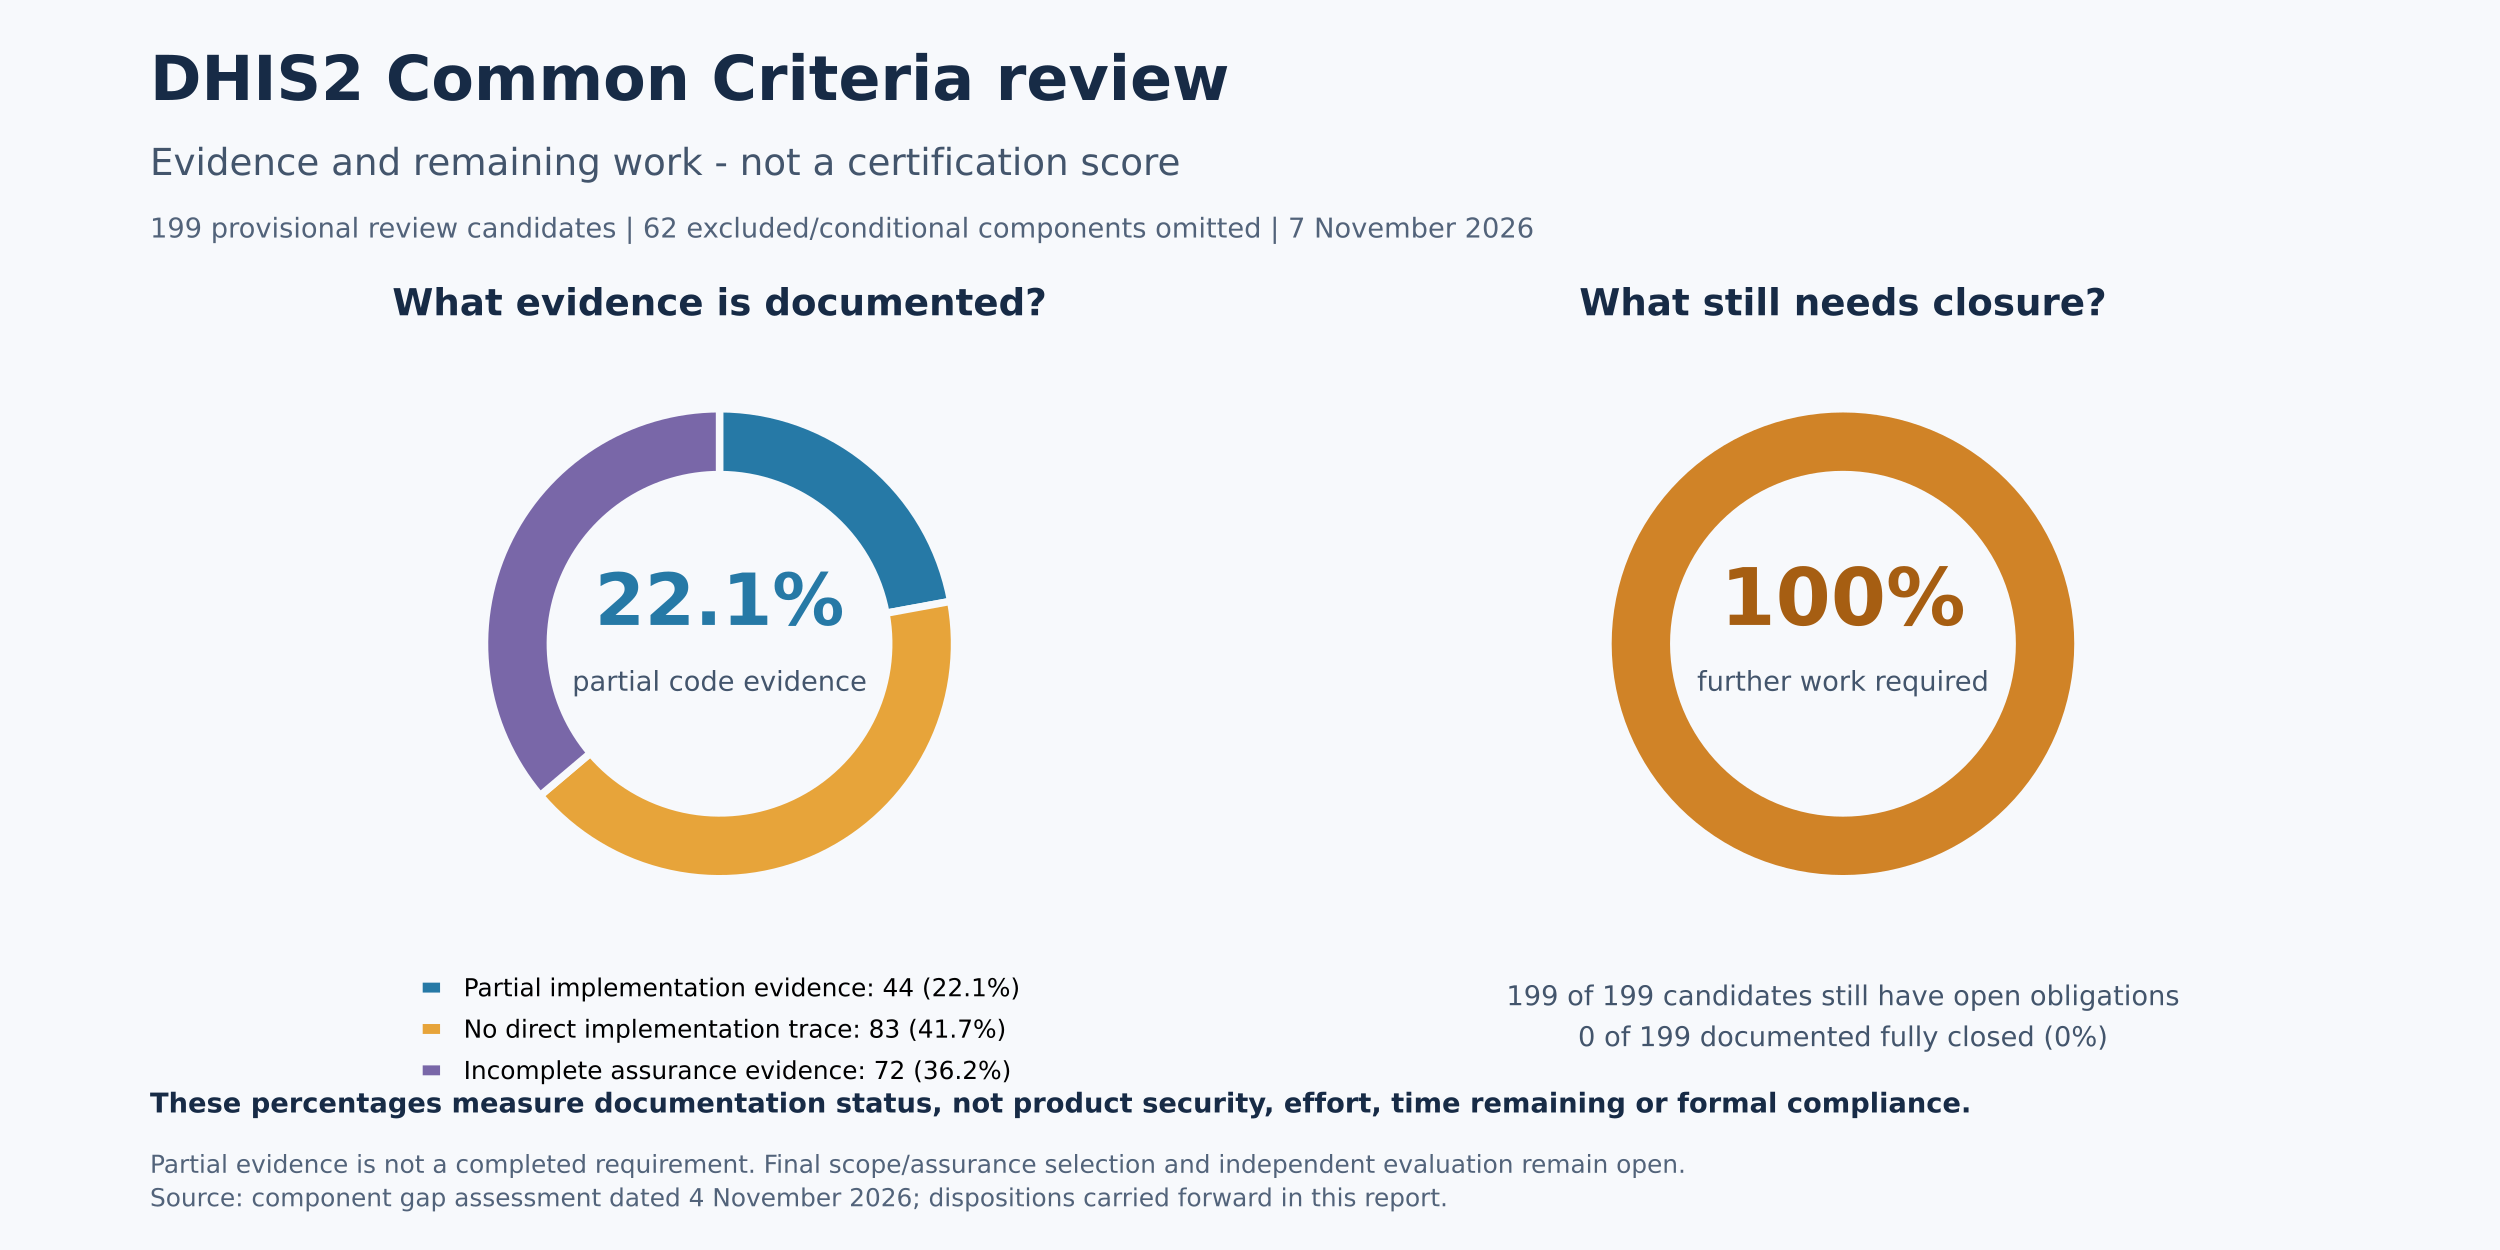
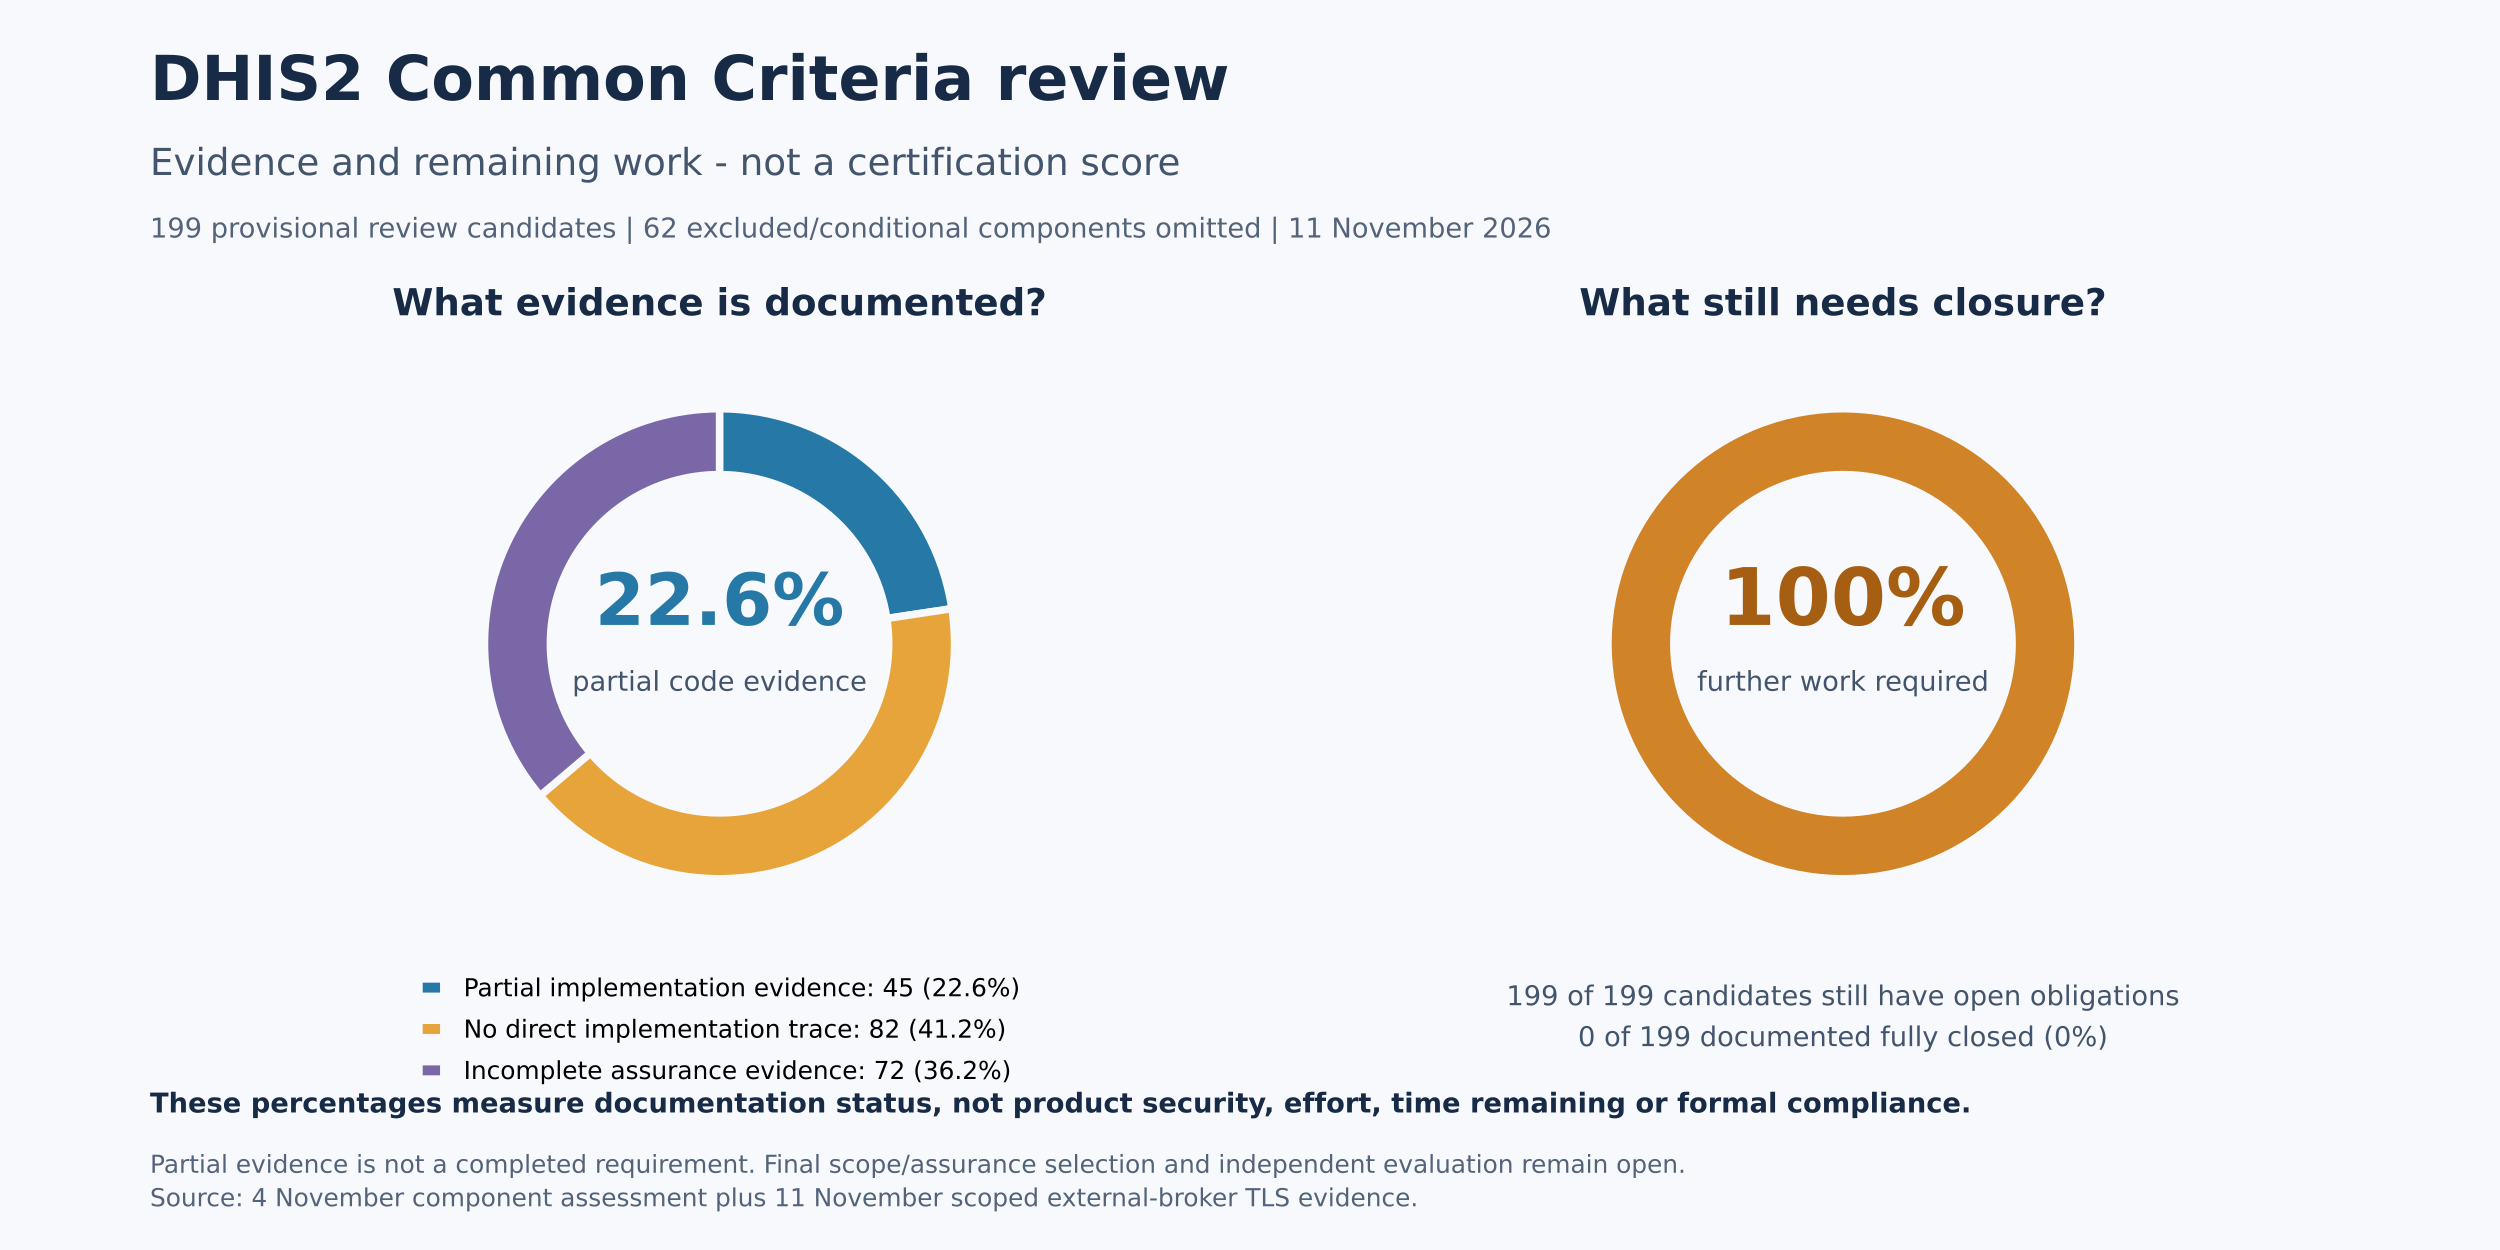
<svg xmlns="http://www.w3.org/2000/svg" width="1008pt" height="504pt" viewBox="0 0 1008 504" version="1.1">
  <defs>
    <style type="text/css">*{stroke-linejoin: round; stroke-linecap: butt}</style>
  </defs>
  <g id="figure_1">
    <g id="patch_1">
-       <path d="M 0 504  L 1008 504  L 1008 0  L 0 0  z " style="fill: #f7f9fc" />
+       <path d="M 0 504 L 1008 504 L 1008 0 L 0 0 z " style="fill: #f7f9fc" />
    </g>
    <g id="axes_1">
      <g id="patch_2">
-         <path d="M 383.312 242.452  C 379.312 220.659 367.791 200.945 350.768 186.763  C 333.745 172.58 312.275 164.808 290.118 164.808  L 290.118 191.339  C 306.071 191.339 321.529 196.934 333.786 207.146  C 346.043 217.357 354.337 231.551 357.218 247.242  z " style="fill: #2679a6; stroke: #f7f9fc; stroke-width: 3; stroke-linejoin: miter" />
+         <path d="M 383.806 245.403 C 380.419 222.986 369.096 202.514 351.91 187.729 C 334.723 172.944 312.788 164.808 290.118 164.808 L 290.118 191.339 C 306.441 191.339 322.234 197.197 334.608 207.842 C 346.982 218.487 355.134 233.227 357.573 249.367 z " style="fill: #2679a6; stroke: #f7f9fc; stroke-width: 3; stroke-linejoin: miter" />
      </g>
      <g id="patch_3">
-         <path d="M 217.801 320.783  C 231.29 336.716 249.673 347.753 270.076 352.168  C 290.48 356.584 311.781 354.135 330.65 345.205  C 349.52 336.275 364.919 321.354 374.44 302.776  C 383.962 284.198 387.082 262.985 383.312 242.452  L 357.218 247.242  C 359.932 262.026 357.685 277.3 350.83 290.676  C 343.974 304.052 332.887 314.795 319.301 321.224  C 305.715 327.654 290.378 329.417 275.688 326.238  C 260.997 323.059 247.762 315.112 238.05 303.641  z " style="fill: #e7a43a; stroke: #f7f9fc; stroke-width: 3; stroke-linejoin: miter" />
+         <path d="M 217.801 320.783 C 231.125 336.521 249.228 347.487 269.346 352.007 C 289.464 356.527 310.519 354.359 329.293 345.834 C 348.068 337.309 363.557 322.883 373.393 304.761 C 383.23 286.638 386.887 265.791 383.806 245.403 L 357.573 249.367 C 359.792 264.046 357.158 279.056 350.076 292.105 C 342.994 305.153 331.842 315.539 318.324 321.677 C 304.806 327.816 289.647 329.377 275.162 326.122 C 260.677 322.867 247.643 314.972 238.05 303.641 z " style="fill: #e7a43a; stroke: #f7f9fc; stroke-width: 3; stroke-linejoin: miter" />
      </g>
      <g id="patch_4">
-         <path d="M 290.118 164.808  C 272.048 164.808 254.349 169.977 239.12 179.703  C 223.89 189.429 211.756 203.311 204.156 219.704  C 196.555 236.098 193.8 254.329 196.217 272.237  C 198.635 290.144 206.125 306.992 217.801 320.783  L 238.05 303.641  C 229.643 293.711 224.25 281.581 222.51 268.687  C 220.769 255.794 222.752 242.667 228.225 230.864  C 233.698 219.061 242.434 209.065 253.399 202.063  C 264.364 195.06 277.107 191.339 290.118 191.339  z " style="fill: #7967a8; stroke: #f7f9fc; stroke-width: 3; stroke-linejoin: miter" />
+         <path d="M 290.118 164.808 C 272.048 164.808 254.349 169.977 239.12 179.703 C 223.89 189.429 211.756 203.311 204.156 219.704 C 196.555 236.098 193.8 254.329 196.217 272.237 C 198.635 290.144 206.125 306.992 217.801 320.783 L 238.05 303.641 C 229.643 293.711 224.25 281.581 222.51 268.687 C 220.769 255.794 222.752 242.667 228.225 230.864 C 233.698 219.061 242.434 209.065 253.399 202.063 C 264.364 195.06 277.107 191.339 290.118 191.339 z " style="fill: #7967a8; stroke: #f7f9fc; stroke-width: 3; stroke-linejoin: miter" />
      </g>
      <g id="matplotlib.axis_1" />
      <g id="matplotlib.axis_2" />
      <g id="text_1">
-         <text style="font-weight: 700; font-size: 29px; font-family: 'DejaVu Sans'; text-anchor: middle; fill: #2679a6" x="290.118" y="251.98" transform="rotate(-0 290.1176 251.9798)">22.1%</text>
+         <text style="font-weight: 700; font-size: 29px; font-family: 'DejaVu Sans'; text-anchor: middle; fill: #2679a6" x="290.118" y="251.98" transform="rotate(-0 290.1176 251.9798)">22.6%</text>
      </g>
      <g id="text_2">
        <text style="font-size: 11px; font-family: 'DejaVu Sans'; text-anchor: middle; fill: #43556c" x="290.118" y="278.51" transform="rotate(-0 290.1176 278.5104)">partial code evidence</text>
      </g>
      <g id="text_3">
        <text style="font-weight: 700; font-size: 15px; font-family: 'DejaVu Sans'; text-anchor: middle; fill: #172b46" x="290.118" y="127.12" transform="rotate(-0 290.1176 127.12)">What evidence is documented?</text>
      </g>
      <g id="legend_1">
        <g id="patch_5">
-           <path d="M 168.931 401.705  L 178.931 401.705  L 178.931 394.705  L 168.931 394.705  z " style="fill: #2679a6; stroke: #f7f9fc; stroke-width: 3; stroke-linejoin: miter" />
+           <path d="M 168.931 401.705 L 178.931 401.705 L 178.931 394.705 L 168.931 394.705 z " style="fill: #2679a6; stroke: #f7f9fc; stroke-width: 3; stroke-linejoin: miter" />
        </g>
        <g id="text_4">
-           <text style="font-size: 10px; font-family: 'DejaVu Sans'; text-anchor: start" x="186.931" y="401.705" transform="rotate(-0 186.9309 401.7048)">Partial implementation evidence: 44 (22.1%)</text>
+           <text style="font-size: 10px; font-family: 'DejaVu Sans'; text-anchor: start" x="186.931" y="401.705" transform="rotate(-0 186.9309 401.7048)">Partial implementation evidence: 45 (22.6%)</text>
        </g>
        <g id="patch_6">
-           <path d="M 168.931 418.383  L 178.931 418.383  L 178.931 411.383  L 168.931 411.383  z " style="fill: #e7a43a; stroke: #f7f9fc; stroke-width: 3; stroke-linejoin: miter" />
+           <path d="M 168.931 418.383 L 178.931 418.383 L 178.931 411.383 L 168.931 411.383 z " style="fill: #e7a43a; stroke: #f7f9fc; stroke-width: 3; stroke-linejoin: miter" />
        </g>
        <g id="text_5">
-           <text style="font-size: 10px; font-family: 'DejaVu Sans'; text-anchor: start" x="186.931" y="418.383" transform="rotate(-0 186.9309 418.383)">No direct implementation trace: 83 (41.7%)</text>
+           <text style="font-size: 10px; font-family: 'DejaVu Sans'; text-anchor: start" x="186.931" y="418.383" transform="rotate(-0 186.9309 418.383)">No direct implementation trace: 82 (41.2%)</text>
        </g>
        <g id="patch_7">
-           <path d="M 168.931 435.061  L 178.931 435.061  L 178.931 428.061  L 168.931 428.061  z " style="fill: #7967a8; stroke: #f7f9fc; stroke-width: 3; stroke-linejoin: miter" />
+           <path d="M 168.931 435.061 L 178.931 435.061 L 178.931 428.061 L 168.931 428.061 z " style="fill: #7967a8; stroke: #f7f9fc; stroke-width: 3; stroke-linejoin: miter" />
        </g>
        <g id="text_6">
          <text style="font-size: 10px; font-family: 'DejaVu Sans'; text-anchor: start" x="186.931" y="435.061" transform="rotate(-0 186.9309 435.0611)">Incomplete assurance evidence: 72 (36.2%)</text>
        </g>
      </g>
    </g>
    <g id="axes_2">
      <g id="patch_8">
-         <path d="M 837.834 259.56  C 837.834 247.117 835.383 234.796 830.622 223.3  C 825.86 211.804 818.88 201.359 810.082 192.56  C 801.284 183.762 790.838 176.782 779.342 172.021  C 767.847 167.259 755.525 164.808 743.082 164.808  C 730.64 164.808 718.318 167.259 706.822 172.021  C 695.327 176.782 684.881 183.762 676.083 192.56  C 667.284 201.359 660.305 211.804 655.543 223.3  C 650.781 234.796 648.33 247.117 648.33 259.56  C 648.33 272.003 650.781 284.324 655.543 295.82  C 660.305 307.316 667.284 317.761 676.083 326.56  C 684.881 335.358 695.327 342.338 706.822 347.099  C 718.318 351.861 730.64 354.312 743.082 354.312  C 755.525 354.312 767.847 351.861 779.342 347.099  C 790.838 342.338 801.284 335.358 810.082 326.56  C 818.88 317.761 825.86 307.316 830.622 295.82  C 835.383 284.324 837.834 272.003 837.834 259.56  M 811.304 259.56  C 811.304 268.519 809.539 277.39 806.111 285.667  C 802.682 293.944 797.657 301.465 791.322 307.8  C 784.987 314.135 777.466 319.16 769.19 322.588  C 760.913 326.017 752.041 327.781 743.082 327.781  C 734.124 327.781 725.252 326.017 716.975 322.588  C 708.698 319.16 701.177 314.135 694.843 307.8  C 688.508 301.465 683.482 293.944 680.054 285.667  C 676.626 277.39 674.861 268.519 674.861 259.56  C 674.861 250.601 676.626 241.73 680.054 233.453  C 683.482 225.176 688.508 217.655 694.843 211.32  C 701.177 204.985 708.698 199.96 716.975 196.532  C 725.252 193.103 734.124 191.339 743.082 191.339  C 752.041 191.339 760.913 193.103 769.19 196.532  C 777.466 199.96 784.987 204.985 791.322 211.32  C 797.657 217.655 802.682 225.176 806.111 233.453  C 809.539 241.73 811.304 250.601 811.304 259.56  z " style="fill: #d08327; stroke: #f7f9fc; stroke-width: 3; stroke-linejoin: miter" />
+         <path d="M 837.834 259.56 C 837.834 247.117 835.383 234.796 830.622 223.3 C 825.86 211.804 818.88 201.359 810.082 192.56 C 801.284 183.762 790.838 176.782 779.342 172.021 C 767.847 167.259 755.525 164.808 743.082 164.808 C 730.64 164.808 718.318 167.259 706.822 172.021 C 695.327 176.782 684.881 183.762 676.083 192.56 C 667.284 201.359 660.305 211.804 655.543 223.3 C 650.781 234.796 648.33 247.117 648.33 259.56 C 648.33 272.003 650.781 284.324 655.543 295.82 C 660.305 307.316 667.284 317.761 676.083 326.56 C 684.881 335.358 695.327 342.338 706.822 347.099 C 718.318 351.861 730.64 354.312 743.082 354.312 C 755.525 354.312 767.847 351.861 779.342 347.099 C 790.838 342.338 801.284 335.358 810.082 326.56 C 818.88 317.761 825.86 307.316 830.622 295.82 C 835.383 284.324 837.834 272.003 837.834 259.56 M 811.304 259.56 C 811.304 268.519 809.539 277.39 806.111 285.667 C 802.682 293.944 797.657 301.465 791.322 307.8 C 784.987 314.135 777.466 319.16 769.19 322.588 C 760.913 326.017 752.041 327.781 743.082 327.781 C 734.124 327.781 725.252 326.017 716.975 322.588 C 708.698 319.16 701.177 314.135 694.843 307.8 C 688.508 301.465 683.482 293.944 680.054 285.667 C 676.626 277.39 674.861 268.519 674.861 259.56 C 674.861 250.601 676.626 241.73 680.054 233.453 C 683.482 225.176 688.508 217.655 694.843 211.32 C 701.177 204.985 708.698 199.96 716.975 196.532 C 725.252 193.103 734.124 191.339 743.082 191.339 C 752.041 191.339 760.913 193.103 769.19 196.532 C 777.466 199.96 784.987 204.985 791.322 211.32 C 797.657 217.655 802.682 225.176 806.111 233.453 C 809.539 241.73 811.304 250.601 811.304 259.56 z " style="fill: #d08327; stroke: #f7f9fc; stroke-width: 3; stroke-linejoin: miter" />
      </g>
      <g id="matplotlib.axis_3" />
      <g id="matplotlib.axis_4" />
      <g id="text_7">
        <text style="font-weight: 700; font-size: 32px; font-family: 'DejaVu Sans'; text-anchor: middle; fill: #a65e12" x="743.082" y="251.98" transform="rotate(-0 743.0824 251.9798)">100%</text>
      </g>
      <g id="text_8">
        <text style="font-size: 11px; font-family: 'DejaVu Sans'; text-anchor: middle; fill: #43556c" x="743.082" y="278.51" transform="rotate(-0 743.0824 278.5104)">further work required</text>
      </g>
      <g id="text_9">
        <text style="font-size: 11px; font-family: 'DejaVu Sans'; fill: #43556c" transform="translate(607.3784 405.3087)">199 of 199 candidates still have open obligations</text>
        <text style="font-size: 11px; font-family: 'DejaVu Sans'; fill: #43556c" transform="translate(636.2612 421.8054)">0 of 199 documented fully closed (0%)</text>
      </g>
      <g id="text_10">
        <text style="font-weight: 700; font-size: 15px; font-family: 'DejaVu Sans'; text-anchor: middle; fill: #172b46" x="743.082" y="127.12" transform="rotate(-0 743.0824 127.12)">What still needs closure?</text>
      </g>
    </g>
    <g id="text_11">
      <text style="font-weight: 700; font-size: 25px; font-family: 'DejaVu Sans'; text-anchor: start; fill: #172b46" x="60.48" y="40.32" transform="rotate(-0 60.48 40.32)">DHIS2 Common Criteria review</text>
    </g>
    <g id="text_12">
      <text style="font-size: 15px; font-family: 'DejaVu Sans'; text-anchor: start; fill: #43556c" x="60.48" y="70.56" transform="rotate(-0 60.48 70.56)">Evidence and remaining work - not a certification score</text>
    </g>
    <g id="text_13">
-       <text style="font-size: 11px; font-family: 'DejaVu Sans'; text-anchor: start; fill: #52637a" x="60.48" y="95.76" transform="rotate(-0 60.48 95.76)">199 provisional review candidates | 62 excluded/conditional components omitted | 7 November 2026</text>
+       <text style="font-size: 11px; font-family: 'DejaVu Sans'; text-anchor: start; fill: #52637a" x="60.48" y="95.76" transform="rotate(-0 60.48 95.76)">199 provisional review candidates | 62 excluded/conditional components omitted | 11 November 2026</text>
    </g>
    <g id="text_14">
      <text style="font-weight: 700; font-size: 11px; font-family: 'DejaVu Sans'; text-anchor: start; fill: #172b46" x="60.48" y="448.56" transform="rotate(-0 60.48 448.56)">These percentages measure documentation status, not product security, effort, time remaining or formal compliance.</text>
    </g>
    <g id="text_15">
      <text style="font-size: 10px; font-family: 'DejaVu Sans'; fill: #52637a" transform="translate(60.48 472.8827)">Partial evidence is not a completed requirement. Final scope/assurance selection and independent evaluation remain open.</text>
-       <text style="font-size: 10px; font-family: 'DejaVu Sans'; fill: #52637a" transform="translate(60.48 486.36)">Source: component gap assessment dated 4 November 2026; dispositions carried forward in this report.</text>
+       <text style="font-size: 10px; font-family: 'DejaVu Sans'; fill: #52637a" transform="translate(60.48 486.36)">Source: 4 November component assessment plus 11 November scoped external-broker TLS evidence.</text>
    </g>
  </g>
</svg>
